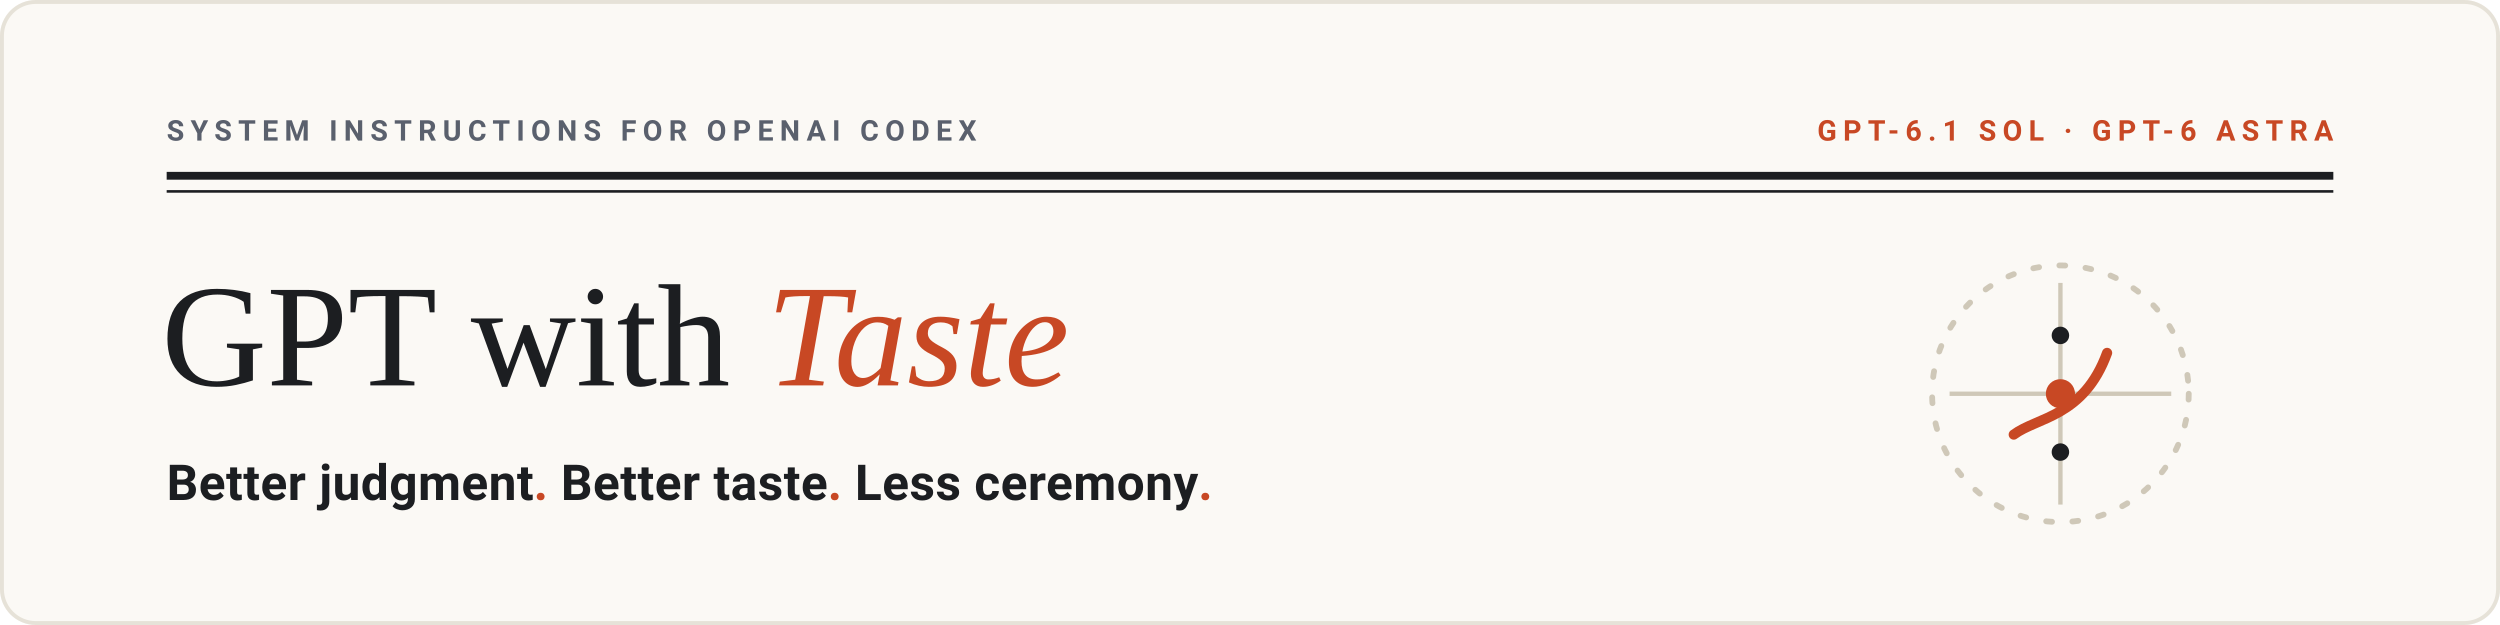
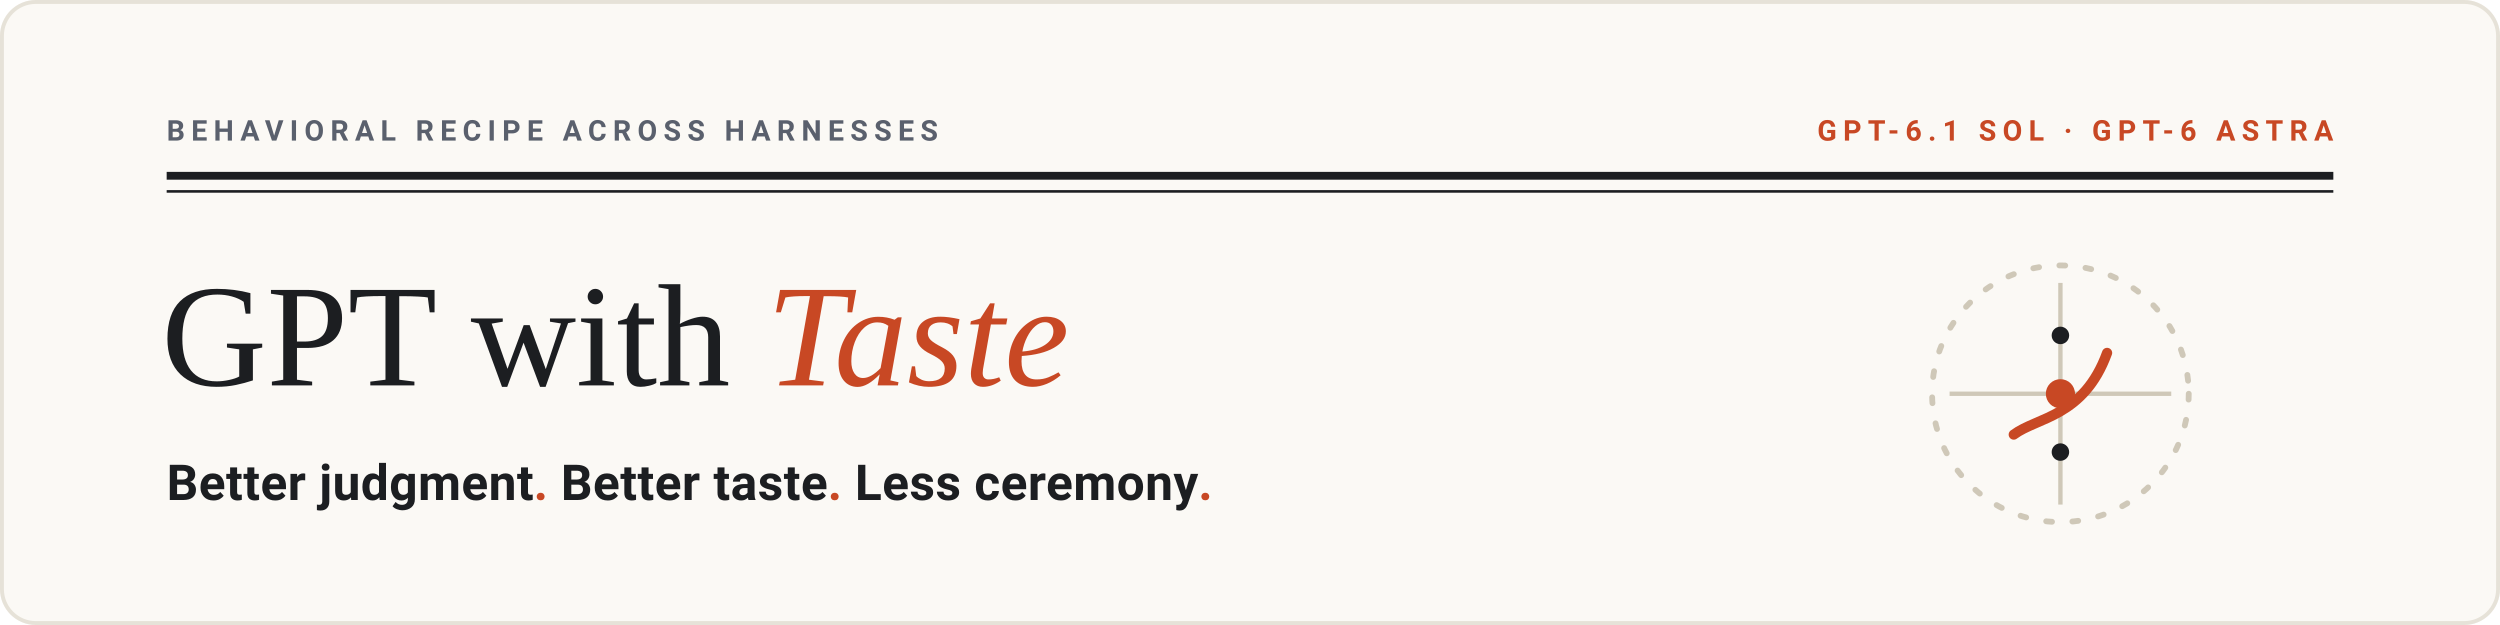
<svg xmlns="http://www.w3.org/2000/svg" viewBox="0 0 960 240" width="960" height="240">
  <defs>
    <style>
      .kicker { font-family: -apple-system, BlinkMacSystemFont, 'Segoe UI', Roboto, 'Helvetica Neue', Arial, sans-serif; font-size: 11px; font-weight: 700; letter-spacing: 2.4px; }
      .display { font-family: Georgia, 'Times New Roman', serif; font-size: 56px; font-weight: 400; }
      .tagline { font-family: -apple-system, BlinkMacSystemFont, 'Segoe UI', Roboto, 'Helvetica Neue', Arial, sans-serif; font-size: 19px; font-weight: 600; letter-spacing: 0.2px; }
    </style>
  </defs>
  <rect width="960" height="240" rx="14" fill="#FBF9F5" />
  <rect x="0.75" y="0.75" width="958.5" height="238.5" rx="13" fill="none" stroke="#E6E2D8" stroke-width="1.5" />
-   <text x="64" y="54" class="kicker" fill="#5A606D">SYSTEM INSTRUCTIONS FOR OPENAI CODEX</text>
+   <text x="64" y="54" class="kicker" fill="#5A606D">BEHAVIORAL RECIPE ACROSS HARNESSES</text>
  <text x="896" y="54" text-anchor="end" class="kicker" fill="#C84824">GPT-6.1 SOL · GPT-6 ASTRA</text>
  <rect x="64" y="66" width="832" height="3" fill="#1C1E21" />
  <rect x="64" y="73" width="832" height="1" fill="#1C1E21" />
  <text x="62" y="148" class="display" fill="#1C1E21">GPT with <tspan font-style="italic" fill="#C84824">Taste</tspan>
  </text>
  <text x="64" y="192" class="tagline" fill="#1C1E21">Better judgment<tspan fill="#C84824">.</tspan> Better taste<tspan fill="#C84824">.</tspan> Less ceremony<tspan fill="#C84824">.</tspan>
  </text>
  <g transform="translate(724, 84) scale(1.12)">
    <circle cx="60" cy="60" r="44" fill="none" stroke="#CFC8B8" stroke-width="2" stroke-dasharray="2 7" stroke-linecap="round" />
    <path d="M 60 22 L 60 98" stroke="#CFC8B8" stroke-width="1.5" />
    <path d="M 22 60 L 98 60" stroke="#CFC8B8" stroke-width="1.5" />
    <path d="M 44 74 C 52 68, 68 68, 76 46" fill="none" stroke="#C84824" stroke-width="3.5" stroke-linecap="round" />
    <circle cx="60" cy="60" r="5" fill="#C84824" />
    <circle cx="60" cy="40" r="3" fill="#1C1E21" />
    <circle cx="60" cy="80" r="3" fill="#1C1E21" />
  </g>
</svg>
